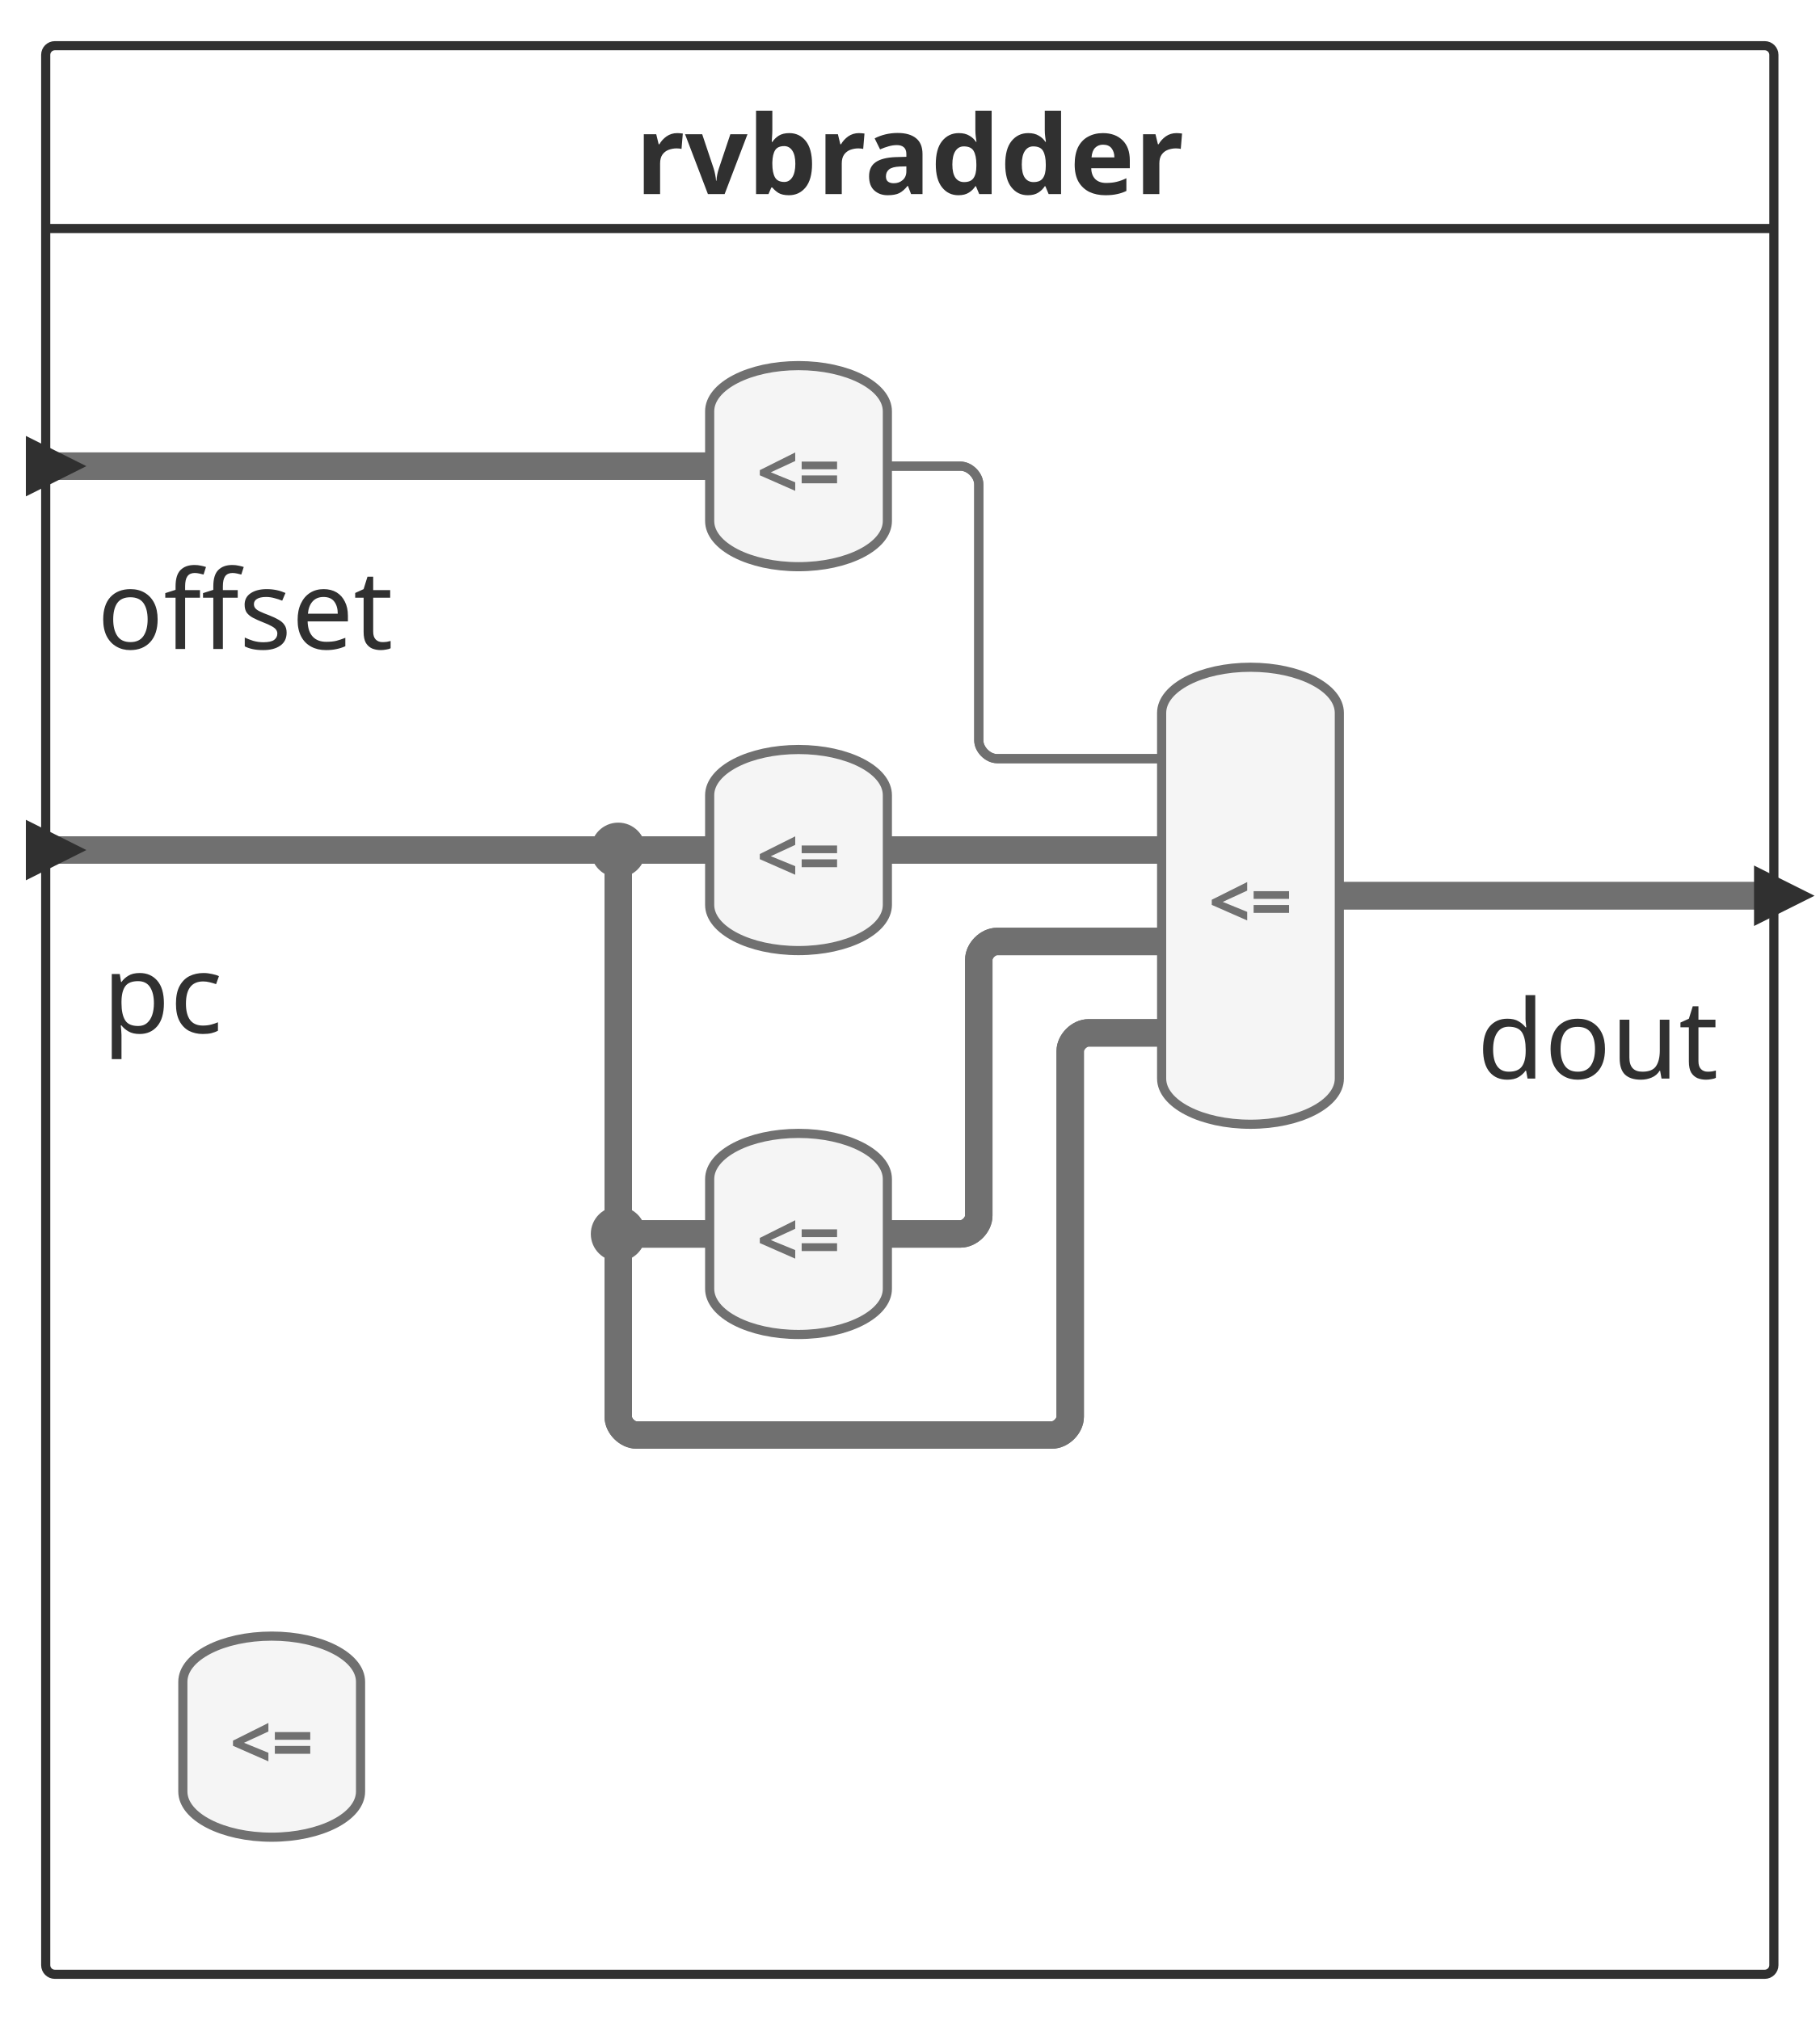
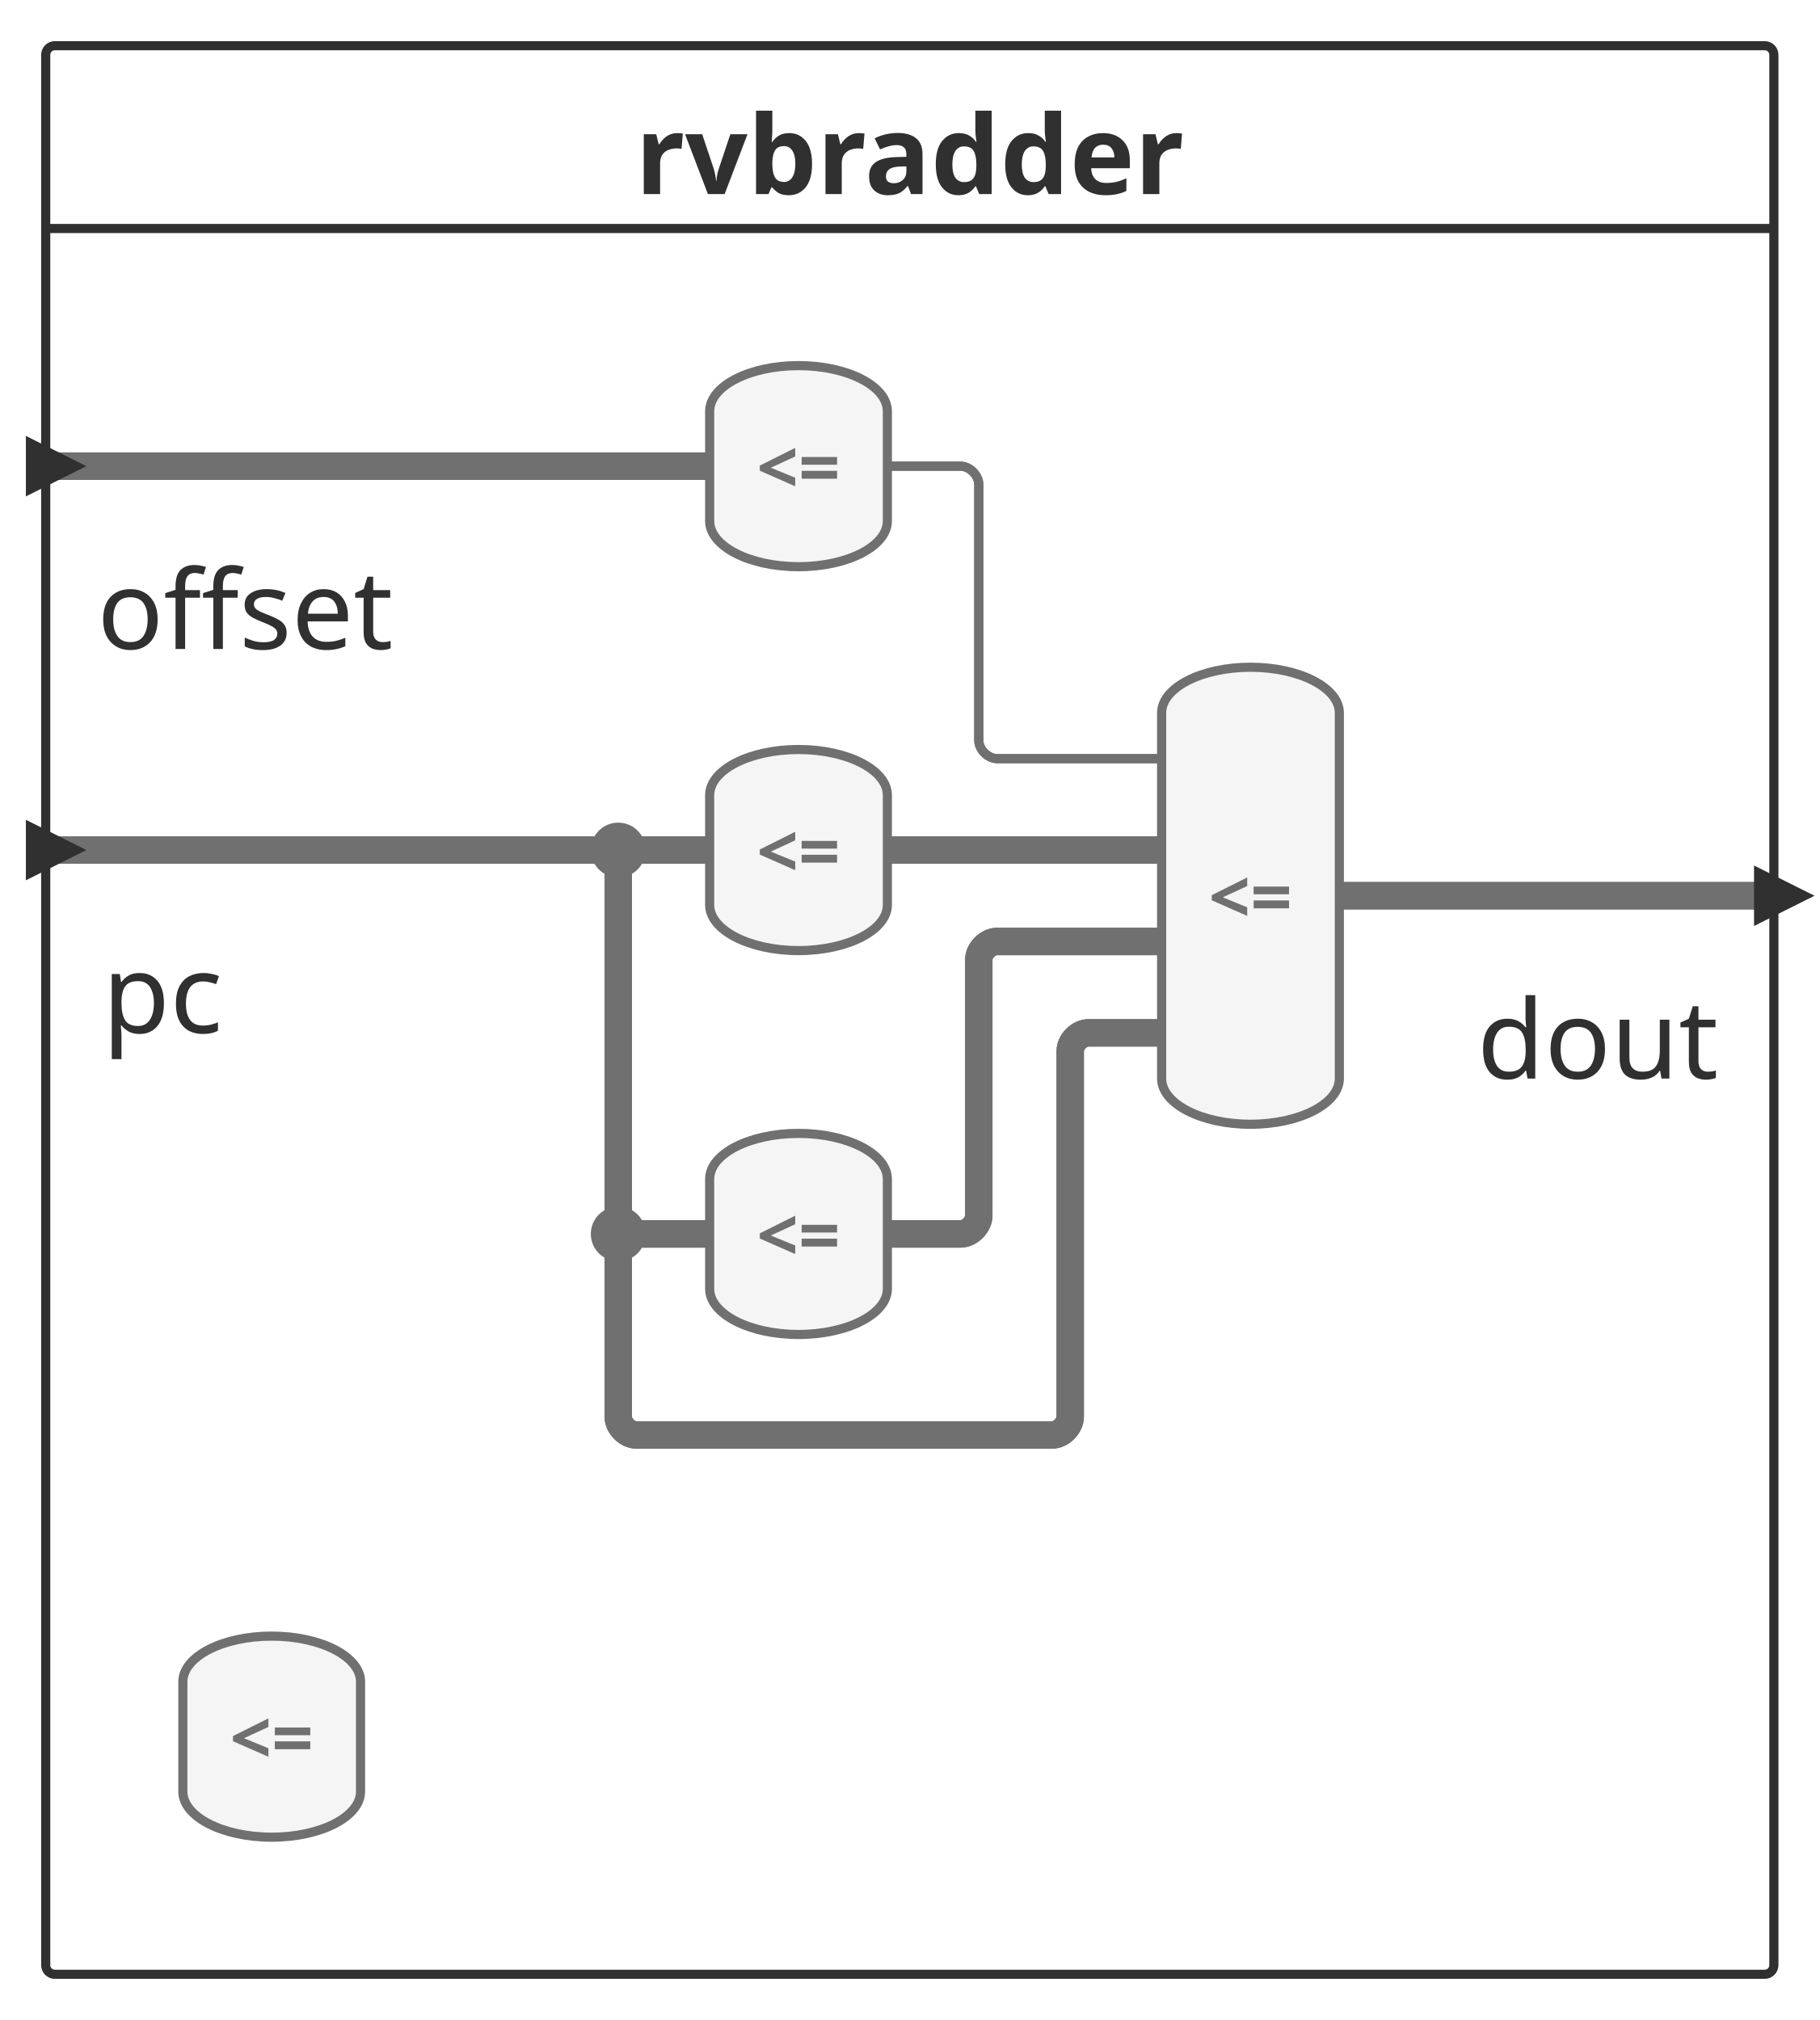
<svg xmlns="http://www.w3.org/2000/svg" id="sprotty_work.rvbradder" class="sprotty-graph sprotty-block-diagram blockdiagram" style="font-family:&quot;Noto Sans&quot;, Helvetica, Arial, sans-serif;perspective-origin:0px 0px;transform-origin:0px 0px;" version="1.1" viewBox="7 7 199.031 221" width="199.031" height="221">
  <g transform="scale(1) translate(0,0)">
    <g id="sprotty_ArchitectureBlockImpl$rvbradder" class="architecture" transform="translate(12, 12)">
      <g class="sprotty-block" style="fill:rgb(255, 255, 255);stroke:rgb(48, 48, 48);stroke-dasharray:0px;">
        <rect x="0" y="0" rx="1" ry="1" width="189.031" height="211" />
        <text x="94.516" y="12" class="sprotty-block-name" style="cursor:pointer;font-weight:700;perspective-origin:94.531px 0px;fill:rgb(48, 48, 48);stroke:rgba(0, 0, 0, 0);dominant-baseline:middle;text-anchor:middle;">rvbradder</text>
        <line x1="0" y1="20" x2="189.031" y2="20" />
      </g>
      <g id="sprotty_ArchitectureBlockImpl$rvbradder/AssignmentBlockImpl$dout/GPortImpl$doutOUT_to_ArchitectureBlockImpl$rvbradder/BPortImpl$dout" class="sprotty-edge thick edge" style="fill:none;stroke:rgb(112, 112, 112);stroke-linejoin:round;stroke-width:3px;">
        <g>
          <path d="M 141.5 93 L 189.031 93 " />
          <path d="M 141.5 93 L 189.031 93 " class="clickable" />
        </g>
      </g>
      <g id="sprotty_ArchitectureBlockImpl$rvbradder/BPortImpl$pc_to_ArchitectureBlockImpl$rvbradder/AssignmentBlockImpl$pc_inc/GPortImpl$pcIN" class="sprotty-edge thick edge" style="fill:none;stroke:rgb(112, 112, 112);stroke-linejoin:round;stroke-width:3px;">
        <g>
          <path d="M 0 88 L 60.625 88 C 61.625 88 62.625 89 62.625 90 L 62.625 128 C 62.625 129 63.625 130 64.625 130 L 72.625 130 " />
          <path d="M 0 88 L 60.625 88 C 61.625 88 62.625 89 62.625 90 L 62.625 128 C 62.625 129 63.625 130 64.625 130 L 72.625 130 " class="clickable" />
        </g>
        <circle r="3" id="sprotty_ArchitectureBlockImpl$rvbradder/BPortImpl$pc_to_ArchitectureBlockImpl$rvbradder/AssignmentBlockImpl$pc_inc/GPortImpl$pcIN/junction0" transform="translate(62.625, 88)" class="sprotty-junction thick" style="fill:rgb(112, 112, 112);stroke:none;" />
        <circle r="3" id="sprotty_ArchitectureBlockImpl$rvbradder/BPortImpl$pc_to_ArchitectureBlockImpl$rvbradder/AssignmentBlockImpl$pc_inc/GPortImpl$pcIN/junction1" transform="translate(62.625, 130)" class="sprotty-junction thick" style="fill:rgb(112, 112, 112);stroke:none;" />
      </g>
      <g id="sprotty_ArchitectureBlockImpl$rvbradder/BPortImpl$pc_to_ArchitectureBlockImpl$rvbradder/AssignmentBlockImpl$pc_dec/GPortImpl$pcIN" class="sprotty-edge thick edge" style="fill:none;stroke:rgb(112, 112, 112);stroke-linejoin:round;stroke-width:3px;">
        <g>
          <path d="M 0 88 L 72.625 88 " />
          <path d="M 0 88 L 72.625 88 " class="clickable" />
        </g>
      </g>
      <g id="sprotty_ArchitectureBlockImpl$rvbradder/BPortImpl$offset_to_ArchitectureBlockImpl$rvbradder/AssignmentBlockImpl$sign/GPortImpl$offsetIN" class="sprotty-edge thick edge" style="fill:none;stroke:rgb(112, 112, 112);stroke-linejoin:round;stroke-width:3px;">
        <g>
          <path d="M 0 46 L 72.625 46 " />
          <path d="M 0 46 L 72.625 46 " class="clickable" />
        </g>
      </g>
      <g id="sprotty_ArchitectureBlockImpl$rvbradder/BPortImpl$pc_to_ArchitectureBlockImpl$rvbradder/AssignmentBlockImpl$dout/GPortImpl$pcIN" class="sprotty-edge thick edge" style="fill:none;stroke:rgb(112, 112, 112);stroke-linejoin:round;stroke-width:3px;">
        <g>
          <path d="M 0 88 L 60.625 88 C 61.625 88 62.625 89 62.625 90 L 62.625 150 C 62.625 151 63.625 152 64.625 152 L 110.062 152 C 111.062 152 112.062 151 112.062 150 L 112.062 110 C 112.062 109 113.062 108 114.062 108 L 122.062 108 " />
          <path d="M 0 88 L 60.625 88 C 61.625 88 62.625 89 62.625 90 L 62.625 150 C 62.625 151 63.625 152 64.625 152 L 110.062 152 C 111.062 152 112.062 151 112.062 150 L 112.062 110 C 112.062 109 113.062 108 114.062 108 L 122.062 108 " class="clickable" />
        </g>
      </g>
      <g id="sprotty_ArchitectureBlockImpl$rvbradder/AssignmentBlockImpl$sign/GPortImpl$signOUT_to_ArchitectureBlockImpl$rvbradder/AssignmentBlockImpl$dout/GPortImpl$signIN" class="sprotty-edge edge" style="fill:none;stroke:rgb(112, 112, 112);stroke-linejoin:round;">
        <g>
          <path d="M 92.062 46 L 100.062 46 C 101.062 46 102.062 47 102.062 48 L 102.062 76 C 102.062 77 103.062 78 104.062 78 L 122.062 78 " />
          <path d="M 92.062 46 L 100.062 46 C 101.062 46 102.062 47 102.062 48 L 102.062 76 C 102.062 77 103.062 78 104.062 78 L 122.062 78 " class="clickable" />
        </g>
      </g>
      <g id="sprotty_ArchitectureBlockImpl$rvbradder/AssignmentBlockImpl$pc_inc/GPortImpl$pc_incOUT_to_ArchitectureBlockImpl$rvbradder/AssignmentBlockImpl$dout/GPortImpl$pc_incIN" class="sprotty-edge thick edge" style="fill:none;stroke:rgb(112, 112, 112);stroke-linejoin:round;stroke-width:3px;">
        <g>
          <path d="M 92.062 130 L 100.062 130 C 101.062 130 102.062 129 102.062 128 L 102.062 100 C 102.062 99 103.062 98 104.062 98 L 122.062 98 " />
          <path d="M 92.062 130 L 100.062 130 C 101.062 130 102.062 129 102.062 128 L 102.062 100 C 102.062 99 103.062 98 104.062 98 L 122.062 98 " class="clickable" />
        </g>
      </g>
      <g id="sprotty_ArchitectureBlockImpl$rvbradder/AssignmentBlockImpl$pc_dec/GPortImpl$pc_decOUT_to_ArchitectureBlockImpl$rvbradder/AssignmentBlockImpl$dout/GPortImpl$pc_decIN" class="sprotty-edge thick edge" style="fill:none;stroke:rgb(112, 112, 112);stroke-linejoin:round;stroke-width:3px;">
        <g>
          <path d="M 92.062 88 L 122.062 88 " />
          <path d="M 92.062 88 L 122.062 88 " class="clickable" />
        </g>
      </g>
      <g id="sprotty_ArchitectureBlockImpl$rvbradder/AssignmentBlockImpl$dout" class="statement" transform="translate(122.0625, 68)">
        <rect x="0" y="0" rx="10" ry="5" width="19.438" height="50" class="sprotty-node" style="fill:rgb(245, 245, 245);stroke:rgb(112, 112, 112);" />
-         <text class="clickable sprotty-label statementtype" id="sprotty_ArchitectureBlockImpl$rvbradder/AssignmentBlockImpl$dout/labeltype" transform="translate(5, 19) translate(4.71875, 9.5)" style="cursor:default;font-size:8px;font-weight:700;perspective-origin:0px 0px;fill:rgb(112, 112, 112);text-anchor:middle;">&lt;=</text>
+         <text class="clickable sprotty-label statementtype" id="sprotty_ArchitectureBlockImpl$rvbradder/AssignmentBlockImpl$dout/labeltype" transform="translate(5, 19) translate(4.71875, 9)" style="cursor:default;font-size:8px;font-weight:700;perspective-origin:0px 0px;fill:rgb(112, 112, 112);text-anchor:middle;">&lt;=</text>
        <g id="sprotty_ArchitectureBlockImpl$rvbradder/AssignmentBlockImpl$dout/GPortImpl$pc_decIN" class="sprotty-hidden hidden" transform="translate(0, 20)" style="display:block;height:0px;width:0px;" />
        <g id="sprotty_ArchitectureBlockImpl$rvbradder/AssignmentBlockImpl$dout/GPortImpl$pc_incIN" class="sprotty-hidden hidden" transform="translate(0, 30)" style="display:block;height:0px;width:0px;" />
        <g id="sprotty_ArchitectureBlockImpl$rvbradder/AssignmentBlockImpl$dout/GPortImpl$pcIN" class="sprotty-hidden hidden" transform="translate(0, 40)" style="display:block;height:0px;width:0px;" />
        <g id="sprotty_ArchitectureBlockImpl$rvbradder/AssignmentBlockImpl$dout/GPortImpl$signIN" class="sprotty-hidden hidden" transform="translate(0, 10)" style="display:block;height:0px;width:0px;" />
        <g id="sprotty_ArchitectureBlockImpl$rvbradder/AssignmentBlockImpl$dout/GPortImpl$doutOUT" class="sprotty-hidden hidden" transform="translate(19.4375, 25)" style="display:block;height:0px;width:0px;" />
      </g>
      <g id="sprotty_ArchitectureBlockImpl$rvbradder/AssignmentBlockImpl$sign" class="statement" transform="translate(72.625, 35)">
        <rect x="0" y="0" rx="10" ry="5" width="19.438" height="22" class="sprotty-node" style="fill:rgb(245, 245, 245);stroke:rgb(112, 112, 112);" />
-         <text class="clickable sprotty-label statementtype" id="sprotty_ArchitectureBlockImpl$rvbradder/AssignmentBlockImpl$sign/labeltype" transform="translate(5, 5) translate(4.71875, 9.5)" style="cursor:default;font-size:8px;font-weight:700;perspective-origin:0px 0px;fill:rgb(112, 112, 112);text-anchor:middle;">&lt;=</text>
+         <text class="clickable sprotty-label statementtype" id="sprotty_ArchitectureBlockImpl$rvbradder/AssignmentBlockImpl$sign/labeltype" transform="translate(5, 5) translate(4.71875, 9)" style="cursor:default;font-size:8px;font-weight:700;perspective-origin:0px 0px;fill:rgb(112, 112, 112);text-anchor:middle;">&lt;=</text>
        <g id="sprotty_ArchitectureBlockImpl$rvbradder/AssignmentBlockImpl$sign/GPortImpl$offsetIN" class="sprotty-hidden hidden" transform="translate(0, 11)" style="display:block;height:0px;width:0px;" />
        <g id="sprotty_ArchitectureBlockImpl$rvbradder/AssignmentBlockImpl$sign/GPortImpl$signOUT" class="sprotty-hidden hidden" transform="translate(19.4375, 11)" style="display:block;height:0px;width:0px;" />
      </g>
      <g id="sprotty_ArchitectureBlockImpl$rvbradder/AssignmentBlockImpl$pc_dec" class="statement" transform="translate(72.625, 77)">
        <rect x="0" y="0" rx="10" ry="5" width="19.438" height="22" class="sprotty-node" style="fill:rgb(245, 245, 245);stroke:rgb(112, 112, 112);" />
-         <text class="clickable sprotty-label statementtype" id="sprotty_ArchitectureBlockImpl$rvbradder/AssignmentBlockImpl$pc_dec/labeltype" transform="translate(5, 5) translate(4.71875, 9.5)" style="cursor:default;font-size:8px;font-weight:700;perspective-origin:0px 0px;fill:rgb(112, 112, 112);text-anchor:middle;">&lt;=</text>
+         <text class="clickable sprotty-label statementtype" id="sprotty_ArchitectureBlockImpl$rvbradder/AssignmentBlockImpl$pc_dec/labeltype" transform="translate(5, 5) translate(4.71875, 9)" style="cursor:default;font-size:8px;font-weight:700;perspective-origin:0px 0px;fill:rgb(112, 112, 112);text-anchor:middle;">&lt;=</text>
        <g id="sprotty_ArchitectureBlockImpl$rvbradder/AssignmentBlockImpl$pc_dec/GPortImpl$pcIN" class="sprotty-hidden hidden" transform="translate(0, 11)" style="display:block;height:0px;width:0px;" />
        <g id="sprotty_ArchitectureBlockImpl$rvbradder/AssignmentBlockImpl$pc_dec/GPortImpl$pc_decOUT" class="sprotty-hidden hidden" transform="translate(19.4375, 11)" style="display:block;height:0px;width:0px;" />
      </g>
      <g id="sprotty_ArchitectureBlockImpl$rvbradder/AssignmentBlockImpl$pc_inc" class="statement" transform="translate(72.625, 119)">
        <rect x="0" y="0" rx="10" ry="5" width="19.438" height="22" class="sprotty-node" style="fill:rgb(245, 245, 245);stroke:rgb(112, 112, 112);" />
-         <text class="clickable sprotty-label statementtype" id="sprotty_ArchitectureBlockImpl$rvbradder/AssignmentBlockImpl$pc_inc/labeltype" transform="translate(5, 5) translate(4.71875, 9.5)" style="cursor:default;font-size:8px;font-weight:700;perspective-origin:0px 0px;fill:rgb(112, 112, 112);text-anchor:middle;">&lt;=</text>
+         <text class="clickable sprotty-label statementtype" id="sprotty_ArchitectureBlockImpl$rvbradder/AssignmentBlockImpl$pc_inc/labeltype" transform="translate(5, 5) translate(4.71875, 9)" style="cursor:default;font-size:8px;font-weight:700;perspective-origin:0px 0px;fill:rgb(112, 112, 112);text-anchor:middle;">&lt;=</text>
        <g id="sprotty_ArchitectureBlockImpl$rvbradder/AssignmentBlockImpl$pc_inc/GPortImpl$pcIN" class="sprotty-hidden hidden" transform="translate(0, 11)" style="display:block;height:0px;width:0px;" />
        <g id="sprotty_ArchitectureBlockImpl$rvbradder/AssignmentBlockImpl$pc_inc/GPortImpl$pc_incOUT" class="sprotty-hidden hidden" transform="translate(19.4375, 11)" style="display:block;height:0px;width:0px;" />
      </g>
      <g id="sprotty_ArchitectureBlockImpl$rvbradder/AssignmentBlockImpl${cout,dout[12:1]}" class="statement" transform="translate(15, 174)">
        <rect x="0" y="0" rx="10" ry="5" width="19.438" height="22" class="sprotty-node" style="fill:rgb(245, 245, 245);stroke:rgb(112, 112, 112);" />
-         <text class="clickable sprotty-label statementtype" id="sprotty_ArchitectureBlockImpl$rvbradder/AssignmentBlockImpl${cout,dout[12:1]}/labeltype" transform="translate(5, 5) translate(4.71875, 9.5)" style="cursor:default;font-size:8px;font-weight:700;perspective-origin:0px 0px;fill:rgb(112, 112, 112);text-anchor:middle;">&lt;=</text>
+         <text class="clickable sprotty-label statementtype" id="sprotty_ArchitectureBlockImpl$rvbradder/AssignmentBlockImpl${cout,dout[12:1]}/labeltype" transform="translate(5, 5) translate(4.71875, 9)" style="cursor:default;font-size:8px;font-weight:700;perspective-origin:0px 0px;fill:rgb(112, 112, 112);text-anchor:middle;">&lt;=</text>
      </g>
      <g id="sprotty_ArchitectureBlockImpl$rvbradder/BPortImpl$offset" class="triangle" transform="translate(0, 46)">
        <path d="M 0,0 L 5,2.5 L 0,5 Z" transform="translate(-1.67, -2.5)" class="sprotty-port" style="fill:rgb(48, 48, 48);stroke:rgb(48, 48, 48);" />
        <text class="clickable sprotty-label port" id="sprotty_ArchitectureBlockImpl$rvbradder/BPortImpl$offset/label" transform="translate(6, 6) translate(15.8125, 14)" style="cursor:default;font-size:12px;perspective-origin:0px 0px;fill:rgb(48, 48, 48);text-anchor:middle;">offset</text>
      </g>
      <g id="sprotty_ArchitectureBlockImpl$rvbradder/BPortImpl$pc" class="triangle" transform="translate(0, 88)">
        <path d="M 0,0 L 5,2.5 L 0,5 Z" transform="translate(-1.67, -2.5)" class="sprotty-port" style="fill:rgb(48, 48, 48);stroke:rgb(48, 48, 48);" />
        <text class="clickable sprotty-label port" id="sprotty_ArchitectureBlockImpl$rvbradder/BPortImpl$pc/label" transform="translate(6, 6) translate(6.78125, 14)" style="cursor:default;font-size:12px;perspective-origin:0px 0px;fill:rgb(48, 48, 48);text-anchor:middle;">pc</text>
      </g>
      <g id="sprotty_ArchitectureBlockImpl$rvbradder/BPortImpl$dout" class="triangle" transform="translate(189.0312, 93)">
        <path d="M 0,0 L 5,2.5 L 0,5 Z" transform="translate(-1.67, -2.5)" class="sprotty-port" style="fill:rgb(48, 48, 48);stroke:rgb(48, 48, 48);" />
        <text class="clickable sprotty-label port" id="sprotty_ArchitectureBlockImpl$rvbradder/BPortImpl$dout/label" transform="translate(-32.53125, 6) translate(13.26562, 14)" style="cursor:default;font-size:12px;perspective-origin:0px 0px;fill:rgb(48, 48, 48);text-anchor:middle;">dout</text>
      </g>
    </g>
  </g>
</svg>
